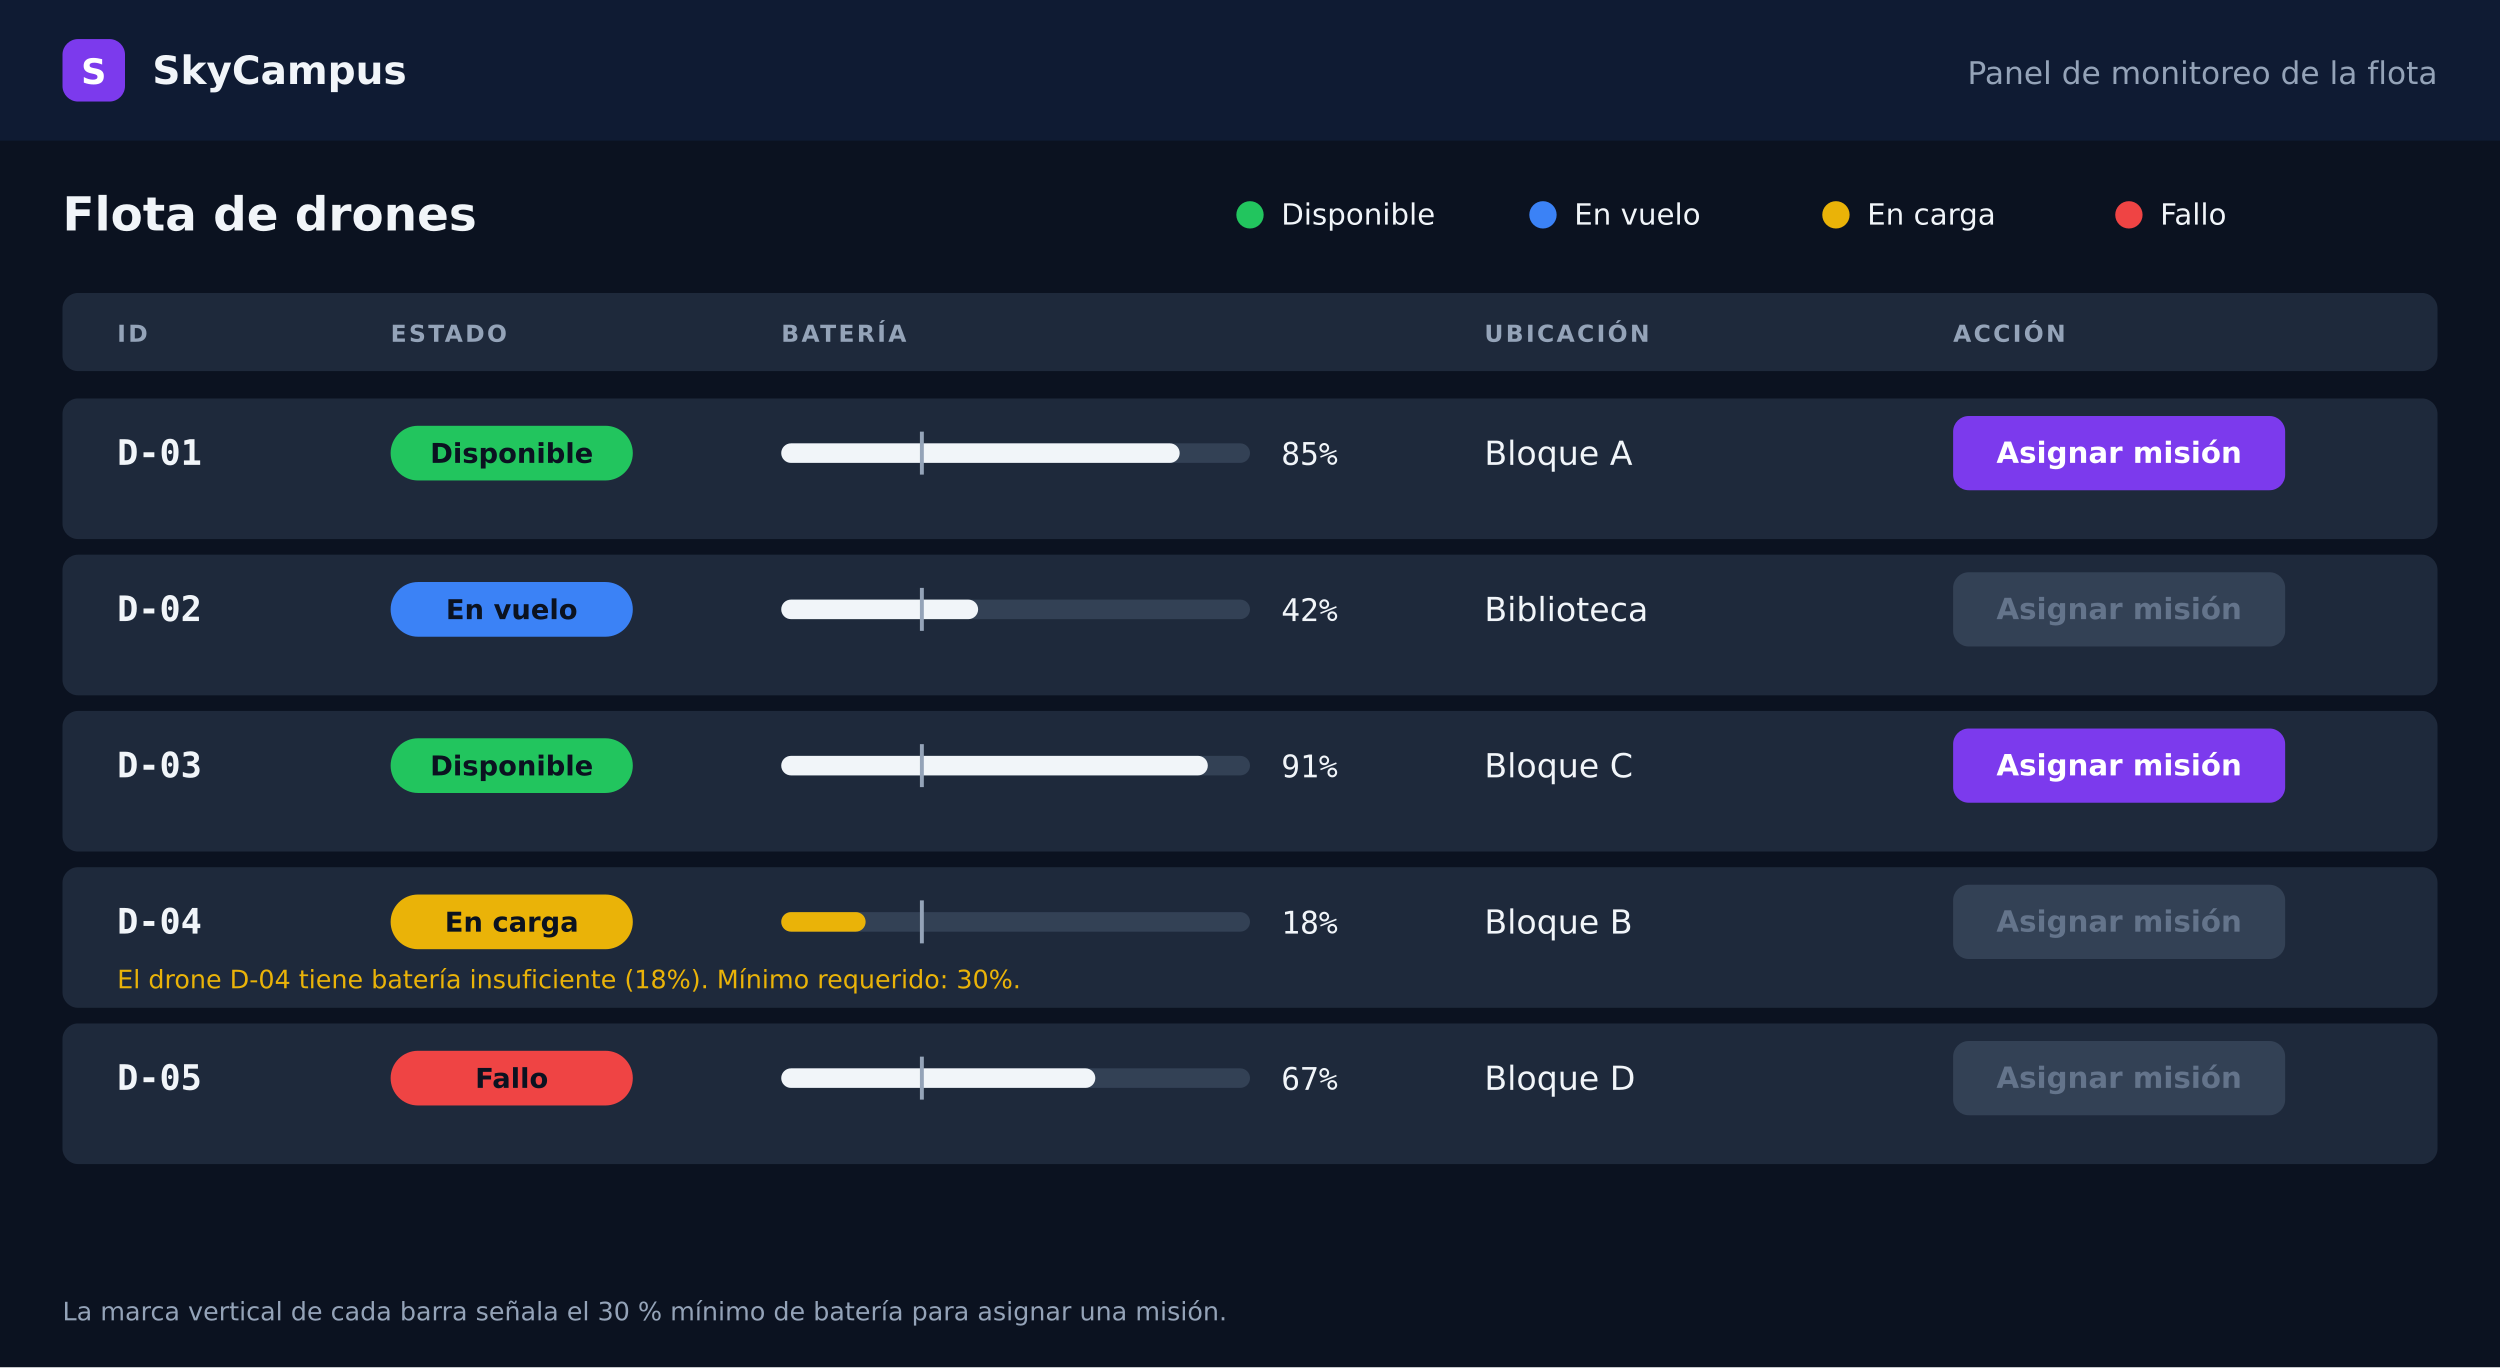
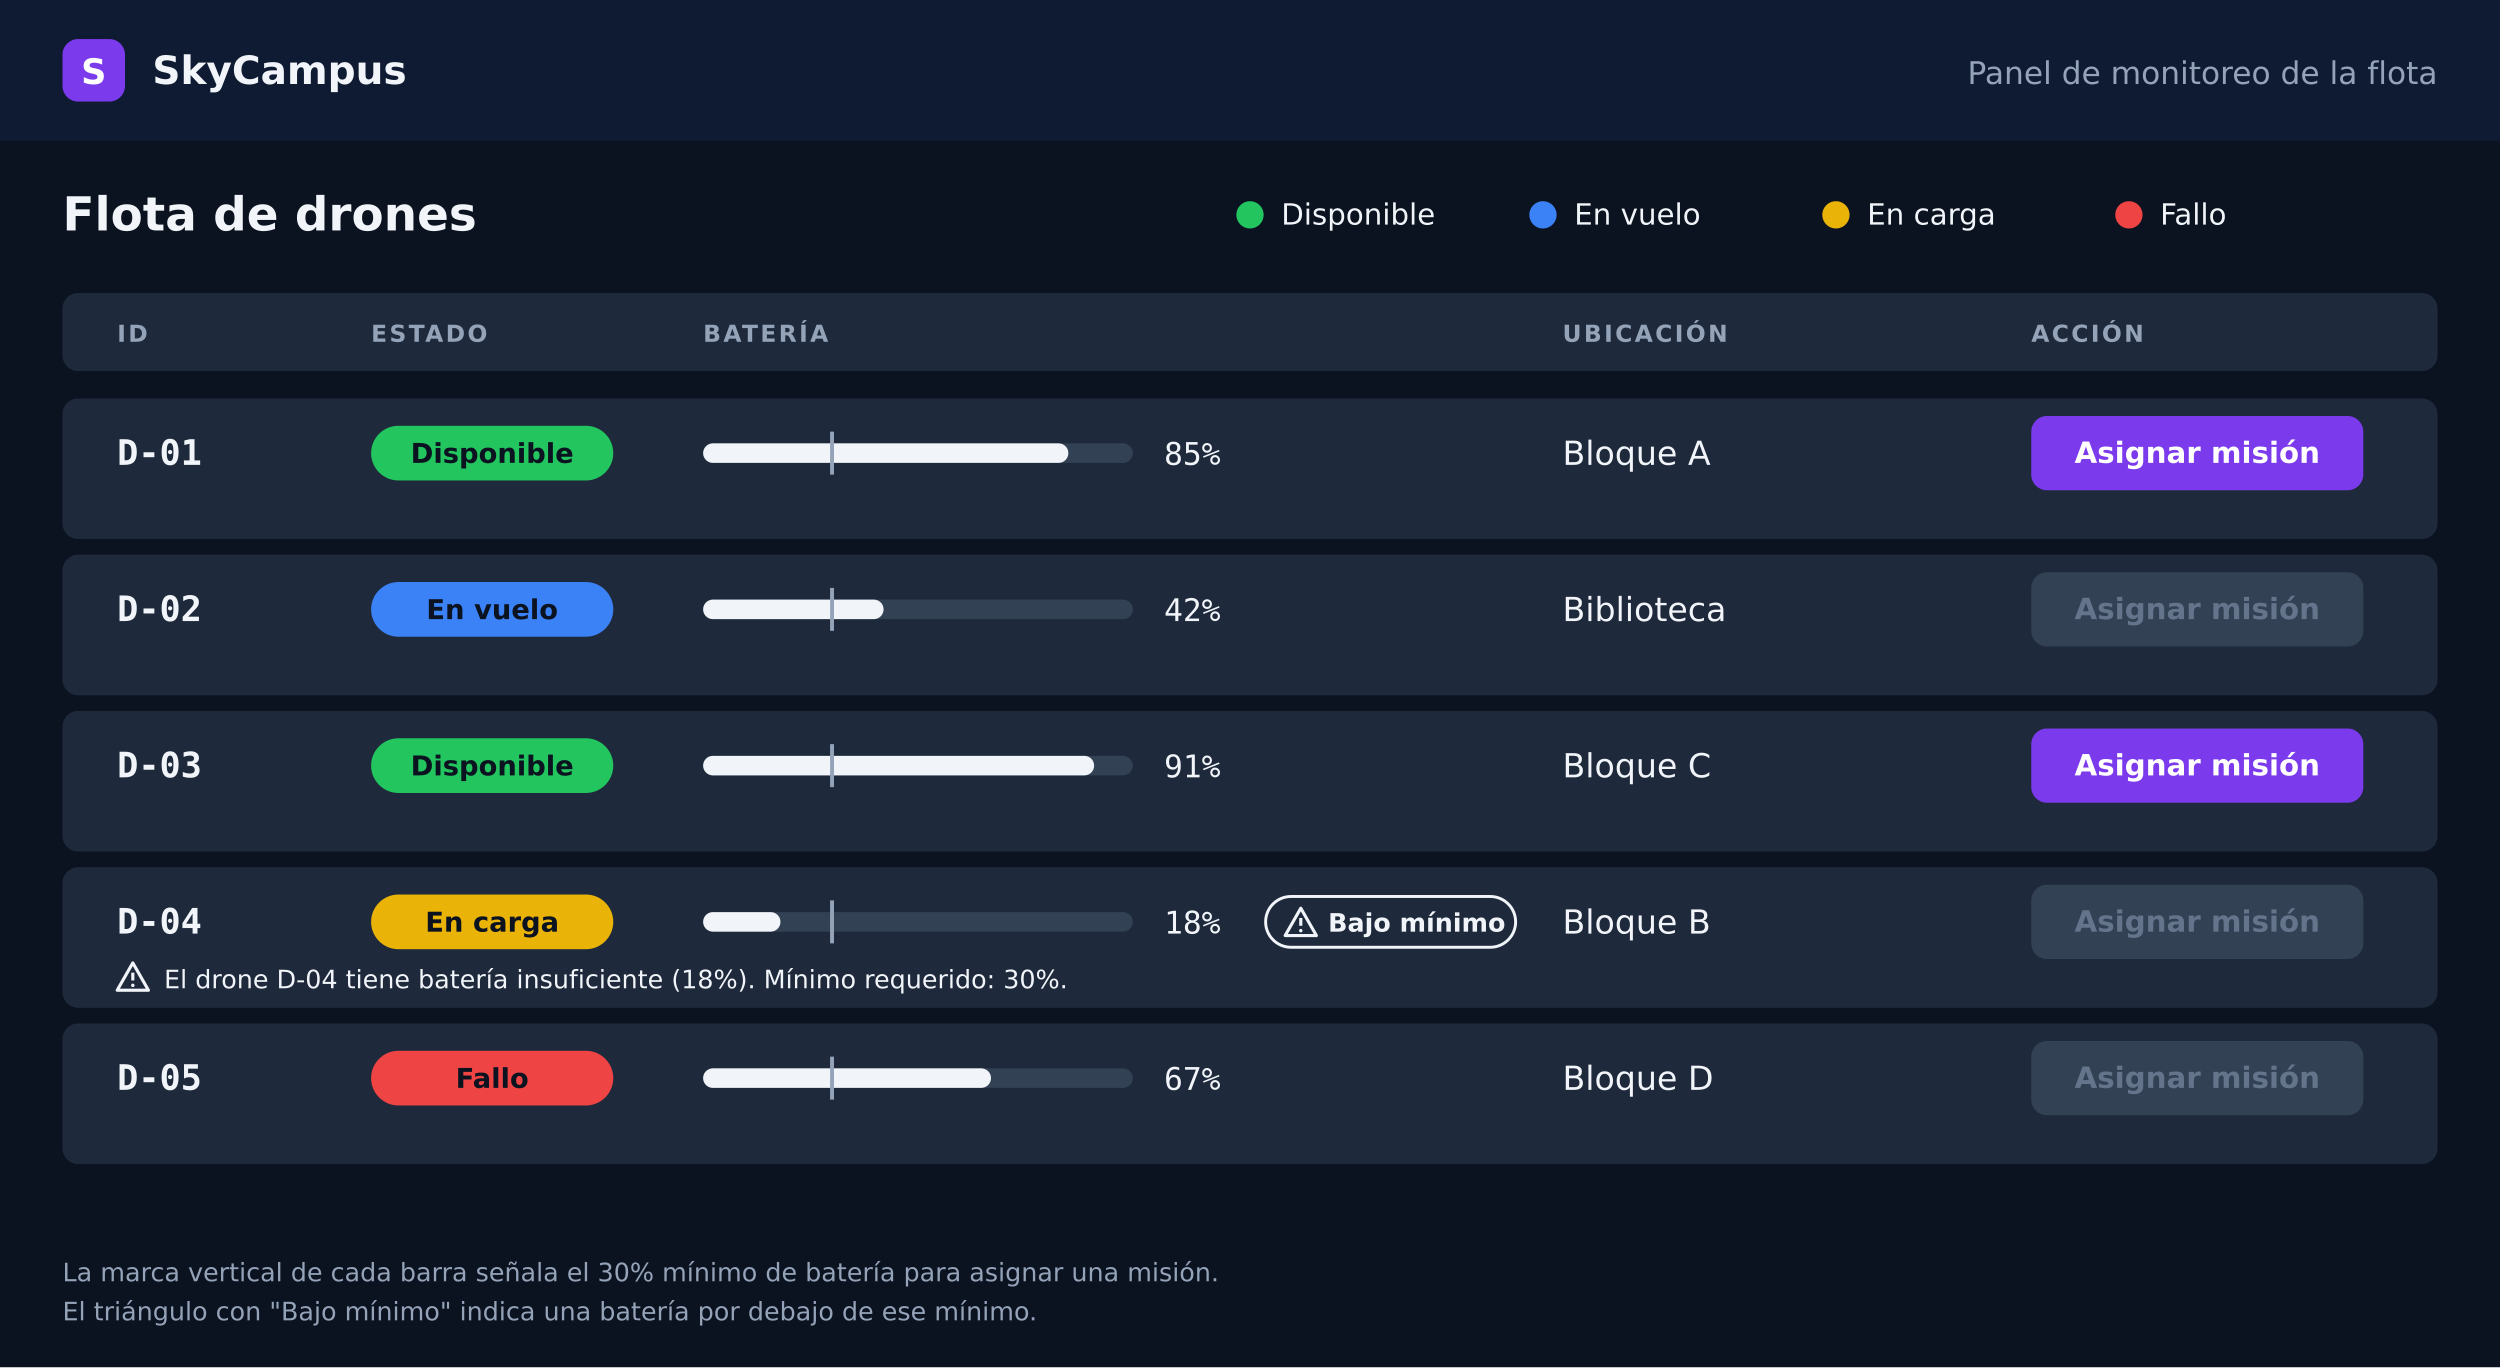
<svg xmlns="http://www.w3.org/2000/svg" width="1280" height="700" viewBox="0 0 1280 700" font-family="DejaVu Sans, Inter, Segoe UI, Helvetica, Arial, sans-serif">
  <rect width="1280" height="700" fill="#0B1220" />
  <rect width="1280" height="72" fill="#0F1B33" />
  <rect x="32" y="20" width="32" height="32" rx="8" fill="#7C3AED" />
  <text x="48" y="43" text-anchor="middle" font-size="18" font-weight="700" fill="#FFFFFF">S</text>
  <text x="78" y="43" font-size="20" font-weight="700" fill="#F1F5F9">SkyCampus</text>
  <text x="1248" y="43" text-anchor="end" font-size="16" fill="#94A3B8">Panel de monitoreo de la flota</text>
  <text x="32" y="118" font-size="24" font-weight="700" fill="#F1F5F9">Flota de drones</text>
  <circle cx="640" cy="110" r="7" fill="#22C55E" />
  <text x="656" y="115" font-size="15" fill="#F1F5F9">Disponible</text>
  <circle cx="790" cy="110" r="7" fill="#3B82F6" />
  <text x="806" y="115" font-size="15" fill="#F1F5F9">En vuelo</text>
  <circle cx="940" cy="110" r="7" fill="#EAB308" />
  <text x="956" y="115" font-size="15" fill="#F1F5F9">En carga</text>
  <circle cx="1090" cy="110" r="7" fill="#EF4444" />
  <text x="1106" y="115" font-size="15" fill="#F1F5F9">Fallo</text>
  <rect x="32" y="150" width="1216" height="40" rx="8" fill="#1E293B" />
  <text x="60" y="175" font-size="12" font-weight="600" letter-spacing="1.2" fill="#94A3B8">ID</text>
-   <text x="200" y="175" font-size="12" font-weight="600" letter-spacing="1.2" fill="#94A3B8">ESTADO</text>
-   <text x="400" y="175" font-size="12" font-weight="600" letter-spacing="1.2" fill="#94A3B8">BATERÍA</text>
-   <text x="760" y="175" font-size="12" font-weight="600" letter-spacing="1.2" fill="#94A3B8">UBICACIÓN</text>
-   <text x="1000" y="175" font-size="12" font-weight="600" letter-spacing="1.2" fill="#94A3B8">ACCIÓN</text>
+   <text x="190" y="175" font-size="12" font-weight="600" letter-spacing="1.2" fill="#94A3B8">ESTADO</text>
+   <text x="360" y="175" font-size="12" font-weight="600" letter-spacing="1.2" fill="#94A3B8">BATERÍA</text>
+   <text x="800" y="175" font-size="12" font-weight="600" letter-spacing="1.2" fill="#94A3B8">UBICACIÓN</text>
+   <text x="1040" y="175" font-size="12" font-weight="600" letter-spacing="1.2" fill="#94A3B8">ACCIÓN</text>
  <rect x="32" y="204" width="1216" height="72" rx="8" fill="#1E293B" />
  <text x="60" y="238" font-family="DejaVu Sans Mono, JetBrains Mono, Consolas, monospace" font-size="18" font-weight="700" fill="#F1F5F9">D-01</text>
-   <rect x="200" y="218" width="124" height="28" rx="14" fill="#22C55E" />
-   <text x="262" y="237" text-anchor="middle" font-size="14" font-weight="600" fill="#0B1220">Disponible</text>
-   <rect x="400" y="227" width="240" height="10" rx="5" fill="#334155" />
-   <rect x="400" y="227" width="204.0" height="10" rx="5" fill="#F1F5F9" />
-   <rect x="471.0" y="221" width="2" height="22" fill="#94A3B8" />
-   <text x="656" y="238" font-family="DejaVu Sans Mono, JetBrains Mono, Consolas, monospace" font-size="16" fill="#F1F5F9">85%</text>
-   <text x="760" y="238" font-size="17" fill="#F1F5F9">Bloque A</text>
-   <rect x="1000" y="213" width="170" height="38" rx="8" fill="#7C3AED" />
-   <text x="1085" y="237" text-anchor="middle" font-size="15" font-weight="600" fill="#FFFFFF">Asignar misión</text>
+   <rect x="190" y="218" width="124" height="28" rx="14" fill="#22C55E" />
+   <text x="252" y="237" text-anchor="middle" font-size="14" font-weight="600" fill="#0B1220">Disponible</text>
+   <rect x="360" y="227" width="220" height="10" rx="5" fill="#334155" />
+   <rect x="360" y="227" width="187.0" height="10" rx="5" fill="#F1F5F9" />
+   <rect x="425.0" y="221" width="2" height="22" fill="#94A3B8" />
+   <text x="596" y="238" font-family="DejaVu Sans Mono, JetBrains Mono, Consolas, monospace" font-size="16" fill="#F1F5F9">85%</text>
+   <text x="800" y="238" font-size="17" fill="#F1F5F9">Bloque A</text>
+   <rect x="1040" y="213" width="170" height="38" rx="8" fill="#7C3AED" />
+   <text x="1125" y="237" text-anchor="middle" font-size="15" font-weight="600" fill="#FFFFFF">Asignar misión</text>
  <rect x="32" y="284" width="1216" height="72" rx="8" fill="#1E293B" />
  <text x="60" y="318" font-family="DejaVu Sans Mono, JetBrains Mono, Consolas, monospace" font-size="18" font-weight="700" fill="#F1F5F9">D-02</text>
-   <rect x="200" y="298" width="124" height="28" rx="14" fill="#3B82F6" />
-   <text x="262" y="317" text-anchor="middle" font-size="14" font-weight="600" fill="#0B1220">En vuelo</text>
-   <rect x="400" y="307" width="240" height="10" rx="5" fill="#334155" />
-   <rect x="400" y="307" width="100.8" height="10" rx="5" fill="#F1F5F9" />
-   <rect x="471.0" y="301" width="2" height="22" fill="#94A3B8" />
-   <text x="656" y="318" font-family="DejaVu Sans Mono, JetBrains Mono, Consolas, monospace" font-size="16" fill="#F1F5F9">42%</text>
-   <text x="760" y="318" font-size="17" fill="#F1F5F9">Biblioteca</text>
-   <rect x="1000" y="293" width="170" height="38" rx="8" fill="#334155" />
-   <text x="1085" y="317" text-anchor="middle" font-size="15" font-weight="600" fill="#64748B">Asignar misión</text>
+   <rect x="190" y="298" width="124" height="28" rx="14" fill="#3B82F6" />
+   <text x="252" y="317" text-anchor="middle" font-size="14" font-weight="600" fill="#0B1220">En vuelo</text>
+   <rect x="360" y="307" width="220" height="10" rx="5" fill="#334155" />
+   <rect x="360" y="307" width="92.4" height="10" rx="5" fill="#F1F5F9" />
+   <rect x="425.0" y="301" width="2" height="22" fill="#94A3B8" />
+   <text x="596" y="318" font-family="DejaVu Sans Mono, JetBrains Mono, Consolas, monospace" font-size="16" fill="#F1F5F9">42%</text>
+   <text x="800" y="318" font-size="17" fill="#F1F5F9">Biblioteca</text>
+   <rect x="1040" y="293" width="170" height="38" rx="8" fill="#334155" />
+   <text x="1125" y="317" text-anchor="middle" font-size="15" font-weight="600" fill="#64748B">Asignar misión</text>
  <rect x="32" y="364" width="1216" height="72" rx="8" fill="#1E293B" />
  <text x="60" y="398" font-family="DejaVu Sans Mono, JetBrains Mono, Consolas, monospace" font-size="18" font-weight="700" fill="#F1F5F9">D-03</text>
-   <rect x="200" y="378" width="124" height="28" rx="14" fill="#22C55E" />
-   <text x="262" y="397" text-anchor="middle" font-size="14" font-weight="600" fill="#0B1220">Disponible</text>
-   <rect x="400" y="387" width="240" height="10" rx="5" fill="#334155" />
-   <rect x="400" y="387" width="218.4" height="10" rx="5" fill="#F1F5F9" />
-   <rect x="471.0" y="381" width="2" height="22" fill="#94A3B8" />
-   <text x="656" y="398" font-family="DejaVu Sans Mono, JetBrains Mono, Consolas, monospace" font-size="16" fill="#F1F5F9">91%</text>
-   <text x="760" y="398" font-size="17" fill="#F1F5F9">Bloque C</text>
-   <rect x="1000" y="373" width="170" height="38" rx="8" fill="#7C3AED" />
-   <text x="1085" y="397" text-anchor="middle" font-size="15" font-weight="600" fill="#FFFFFF">Asignar misión</text>
+   <rect x="190" y="378" width="124" height="28" rx="14" fill="#22C55E" />
+   <text x="252" y="397" text-anchor="middle" font-size="14" font-weight="600" fill="#0B1220">Disponible</text>
+   <rect x="360" y="387" width="220" height="10" rx="5" fill="#334155" />
+   <rect x="360" y="387" width="200.2" height="10" rx="5" fill="#F1F5F9" />
+   <rect x="425.0" y="381" width="2" height="22" fill="#94A3B8" />
+   <text x="596" y="398" font-family="DejaVu Sans Mono, JetBrains Mono, Consolas, monospace" font-size="16" fill="#F1F5F9">91%</text>
+   <text x="800" y="398" font-size="17" fill="#F1F5F9">Bloque C</text>
+   <rect x="1040" y="373" width="170" height="38" rx="8" fill="#7C3AED" />
+   <text x="1125" y="397" text-anchor="middle" font-size="15" font-weight="600" fill="#FFFFFF">Asignar misión</text>
  <rect x="32" y="444" width="1216" height="72" rx="8" fill="#1E293B" />
  <text x="60" y="478" font-family="DejaVu Sans Mono, JetBrains Mono, Consolas, monospace" font-size="18" font-weight="700" fill="#F1F5F9">D-04</text>
-   <rect x="200" y="458" width="124" height="28" rx="14" fill="#EAB308" />
-   <text x="262" y="477" text-anchor="middle" font-size="14" font-weight="600" fill="#0B1220">En carga</text>
-   <rect x="400" y="467" width="240" height="10" rx="5" fill="#334155" />
-   <rect x="400" y="467" width="43.2" height="10" rx="5" fill="#EAB308" />
-   <rect x="471.0" y="461" width="2" height="22" fill="#94A3B8" />
-   <text x="656" y="478" font-family="DejaVu Sans Mono, JetBrains Mono, Consolas, monospace" font-size="16" fill="#F1F5F9">18%</text>
-   <text x="760" y="478" font-size="17" fill="#F1F5F9">Bloque B</text>
-   <rect x="1000" y="453" width="170" height="38" rx="8" fill="#334155" />
-   <text x="1085" y="477" text-anchor="middle" font-size="15" font-weight="600" fill="#64748B">Asignar misión</text>
-   <text x="60" y="506" font-size="13" fill="#EAB308">El drone D-04 tiene batería insuficiente (18%). Mínimo requerido: 30%.</text>
+   <rect x="190" y="458" width="124" height="28" rx="14" fill="#EAB308" />
+   <text x="252" y="477" text-anchor="middle" font-size="14" font-weight="600" fill="#0B1220">En carga</text>
+   <rect x="360" y="467" width="220" height="10" rx="5" fill="#334155" />
+   <rect x="360" y="467" width="39.6" height="10" rx="5" fill="#F1F5F9" />
+   <rect x="425.0" y="461" width="2" height="22" fill="#94A3B8" />
+   <text x="596" y="478" font-family="DejaVu Sans Mono, JetBrains Mono, Consolas, monospace" font-size="16" fill="#F1F5F9">18%</text>
+   <rect x="648" y="459" width="128" height="26" rx="13" fill="none" stroke="#F1F5F9" stroke-width="1.5" />
+   <path d="M666 465 L674 479 L658 479 Z" fill="none" stroke="#F1F5F9" stroke-width="1.6" stroke-linejoin="round" />
+   <line x1="666" y1="470" x2="666" y2="474" stroke="#F1F5F9" stroke-width="1.6" />
+   <circle cx="666" cy="476.5" r="0.9" fill="#F1F5F9" />
+   <text x="680" y="477" font-size="13" font-weight="600" fill="#F1F5F9">Bajo mínimo</text>
+   <text x="800" y="478" font-size="17" fill="#F1F5F9">Bloque B</text>
+   <rect x="1040" y="453" width="170" height="38" rx="8" fill="#334155" />
+   <text x="1125" y="477" text-anchor="middle" font-size="15" font-weight="600" fill="#64748B">Asignar misión</text>
+   <path d="M68 493 L76 507 L60 507 Z" fill="none" stroke="#F1F5F9" stroke-width="1.6" stroke-linejoin="round" />
+   <line x1="68" y1="498" x2="68" y2="502" stroke="#F1F5F9" stroke-width="1.6" />
+   <circle cx="68" cy="504.5" r="0.9" fill="#F1F5F9" />
+   <text x="84" y="506" font-size="13" fill="#F1F5F9">El drone D-04 tiene batería insuficiente (18%). Mínimo requerido: 30%.</text>
  <rect x="32" y="524" width="1216" height="72" rx="8" fill="#1E293B" />
  <text x="60" y="558" font-family="DejaVu Sans Mono, JetBrains Mono, Consolas, monospace" font-size="18" font-weight="700" fill="#F1F5F9">D-05</text>
-   <rect x="200" y="538" width="124" height="28" rx="14" fill="#EF4444" />
-   <text x="262" y="557" text-anchor="middle" font-size="14" font-weight="600" fill="#0B1220">Fallo</text>
-   <rect x="400" y="547" width="240" height="10" rx="5" fill="#334155" />
-   <rect x="400" y="547" width="160.8" height="10" rx="5" fill="#F1F5F9" />
-   <rect x="471.0" y="541" width="2" height="22" fill="#94A3B8" />
-   <text x="656" y="558" font-family="DejaVu Sans Mono, JetBrains Mono, Consolas, monospace" font-size="16" fill="#F1F5F9">67%</text>
-   <text x="760" y="558" font-size="17" fill="#F1F5F9">Bloque D</text>
-   <rect x="1000" y="533" width="170" height="38" rx="8" fill="#334155" />
-   <text x="1085" y="557" text-anchor="middle" font-size="15" font-weight="600" fill="#64748B">Asignar misión</text>
-   <text x="32" y="676" font-size="13" fill="#94A3B8">La marca vertical de cada barra señala el 30 % mínimo de batería para asignar una misión.</text>
+   <rect x="190" y="538" width="124" height="28" rx="14" fill="#EF4444" />
+   <text x="252" y="557" text-anchor="middle" font-size="14" font-weight="600" fill="#0B1220">Fallo</text>
+   <rect x="360" y="547" width="220" height="10" rx="5" fill="#334155" />
+   <rect x="360" y="547" width="147.4" height="10" rx="5" fill="#F1F5F9" />
+   <rect x="425.0" y="541" width="2" height="22" fill="#94A3B8" />
+   <text x="596" y="558" font-family="DejaVu Sans Mono, JetBrains Mono, Consolas, monospace" font-size="16" fill="#F1F5F9">67%</text>
+   <text x="800" y="558" font-size="17" fill="#F1F5F9">Bloque D</text>
+   <rect x="1040" y="533" width="170" height="38" rx="8" fill="#334155" />
+   <text x="1125" y="557" text-anchor="middle" font-size="15" font-weight="600" fill="#64748B">Asignar misión</text>
+   <text x="32" y="656" font-size="13" fill="#94A3B8">La marca vertical de cada barra señala el 30% mínimo de batería para asignar una misión.</text>
+   <text x="32" y="676" font-size="13" fill="#94A3B8">El triángulo con "Bajo mínimo" indica una batería por debajo de ese mínimo.</text>
</svg>
